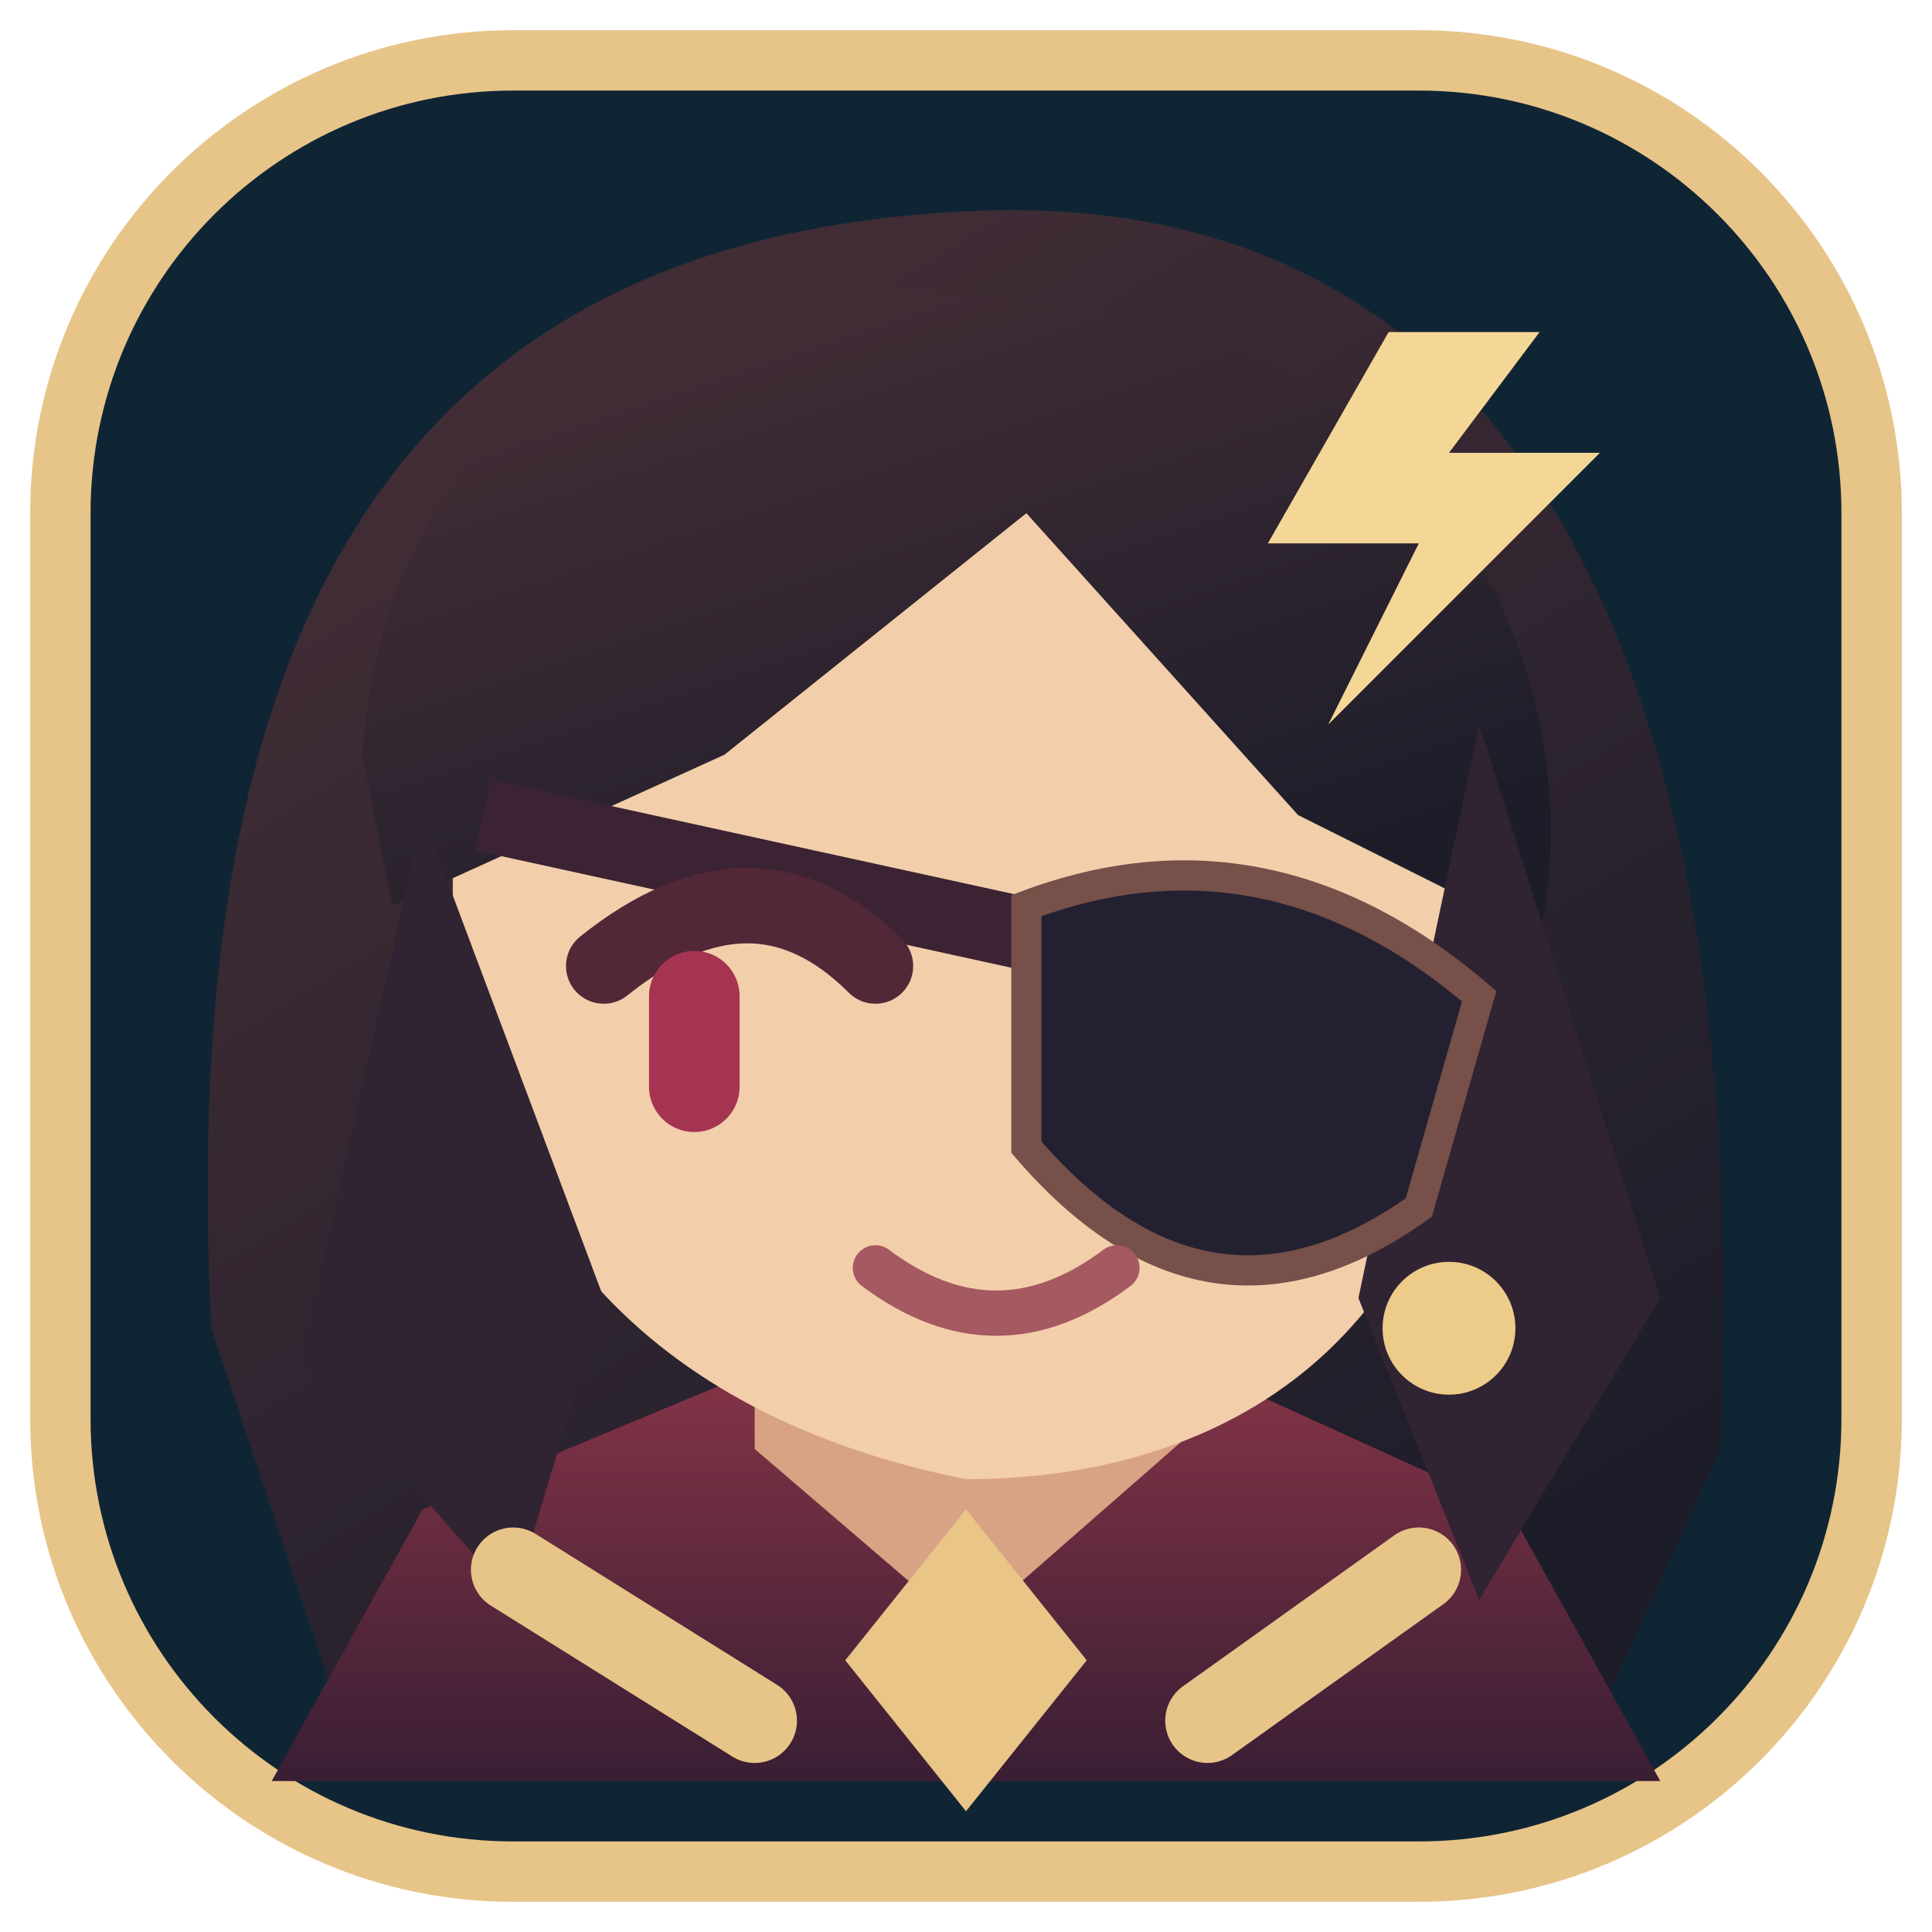
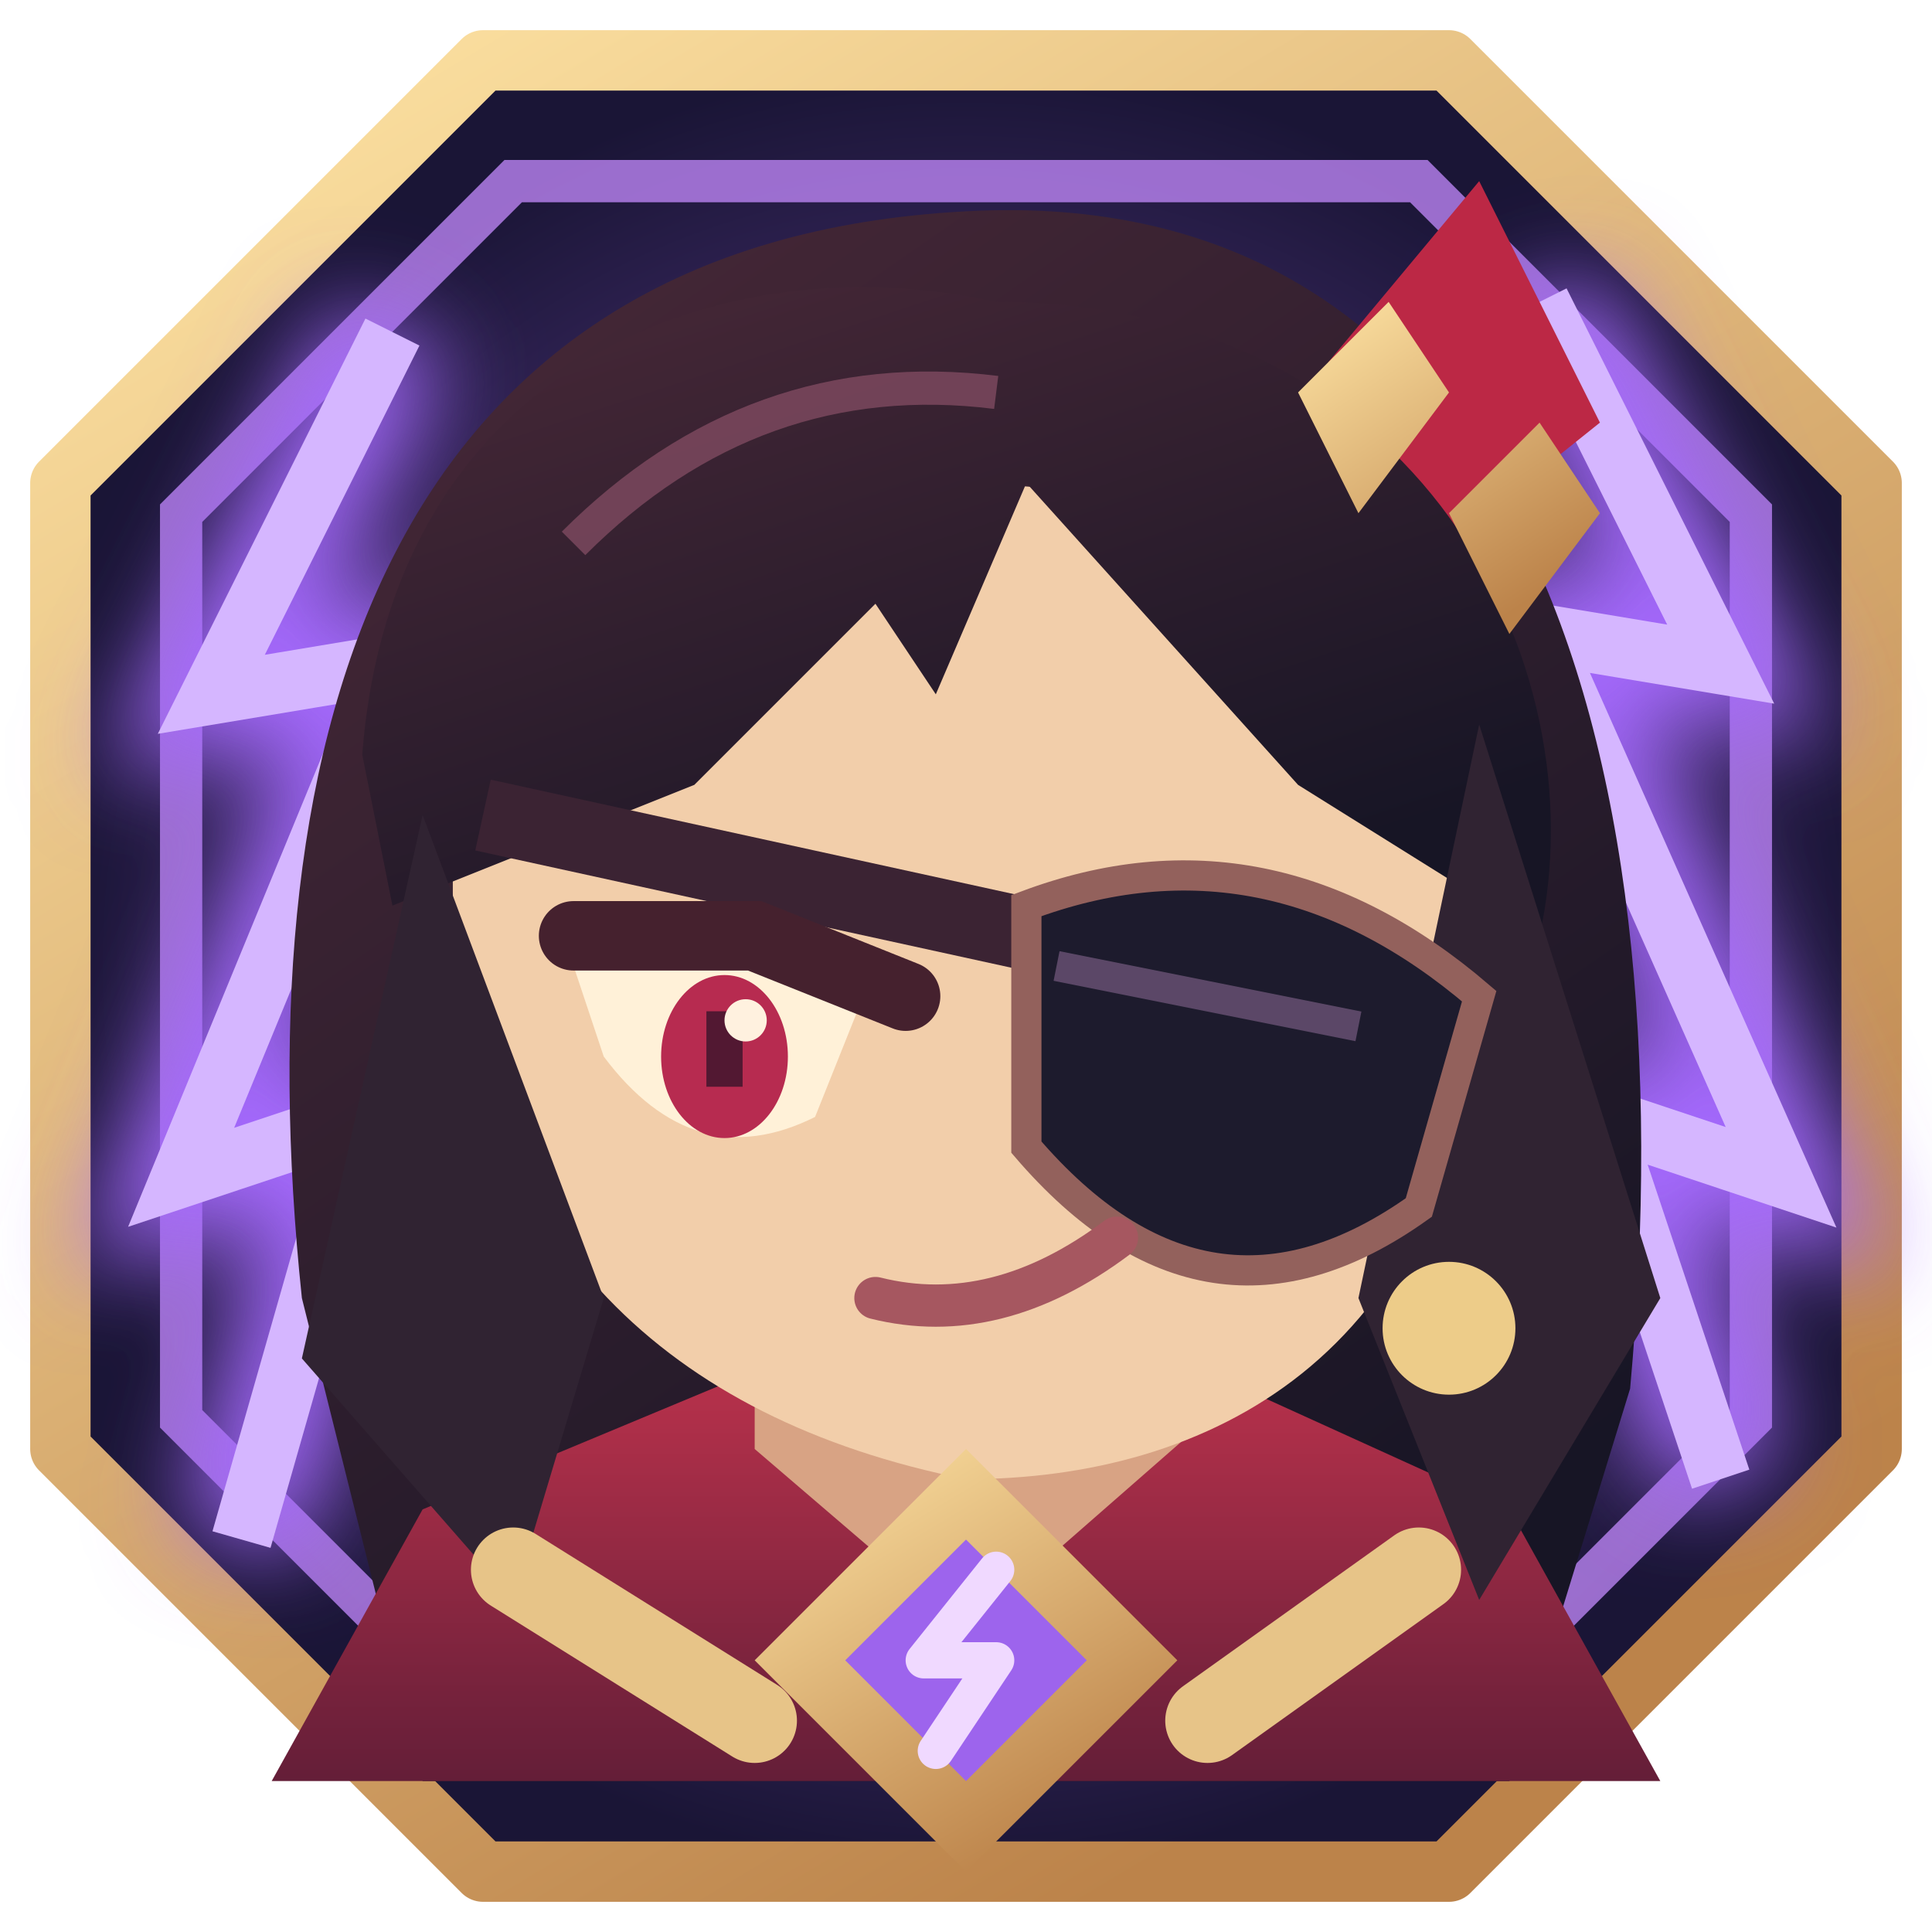
<svg xmlns="http://www.w3.org/2000/svg" viewBox="0 0 64 64">
  <defs>
    <linearGradient id="captain-red" x2="0" y2="1">
-       <stop stop-color="#873447" />
-       <stop offset="1" stop-color="#391e34" />
+       <stop stop-color="#bb324c" />
+       <stop offset="1" stop-color="#641e38" />
    </linearGradient>
    <linearGradient id="captain-hair" x2=".6" y2="1">
-       <stop stop-color="#493038" />
-       <stop offset="1" stop-color="#1d1d2a" />
+       <stop stop-color="#4a2938" />
+       <stop offset="1" stop-color="#171525" />
    </linearGradient>
+     <radialGradient id="electro-sky">
+       <stop stop-color="#754caf" />
+       <stop offset="1" stop-color="#1a1536" />
+     </radialGradient>
+     <linearGradient id="vision-gold" x2=".6" y2="1">
+       <stop stop-color="#ffe5a5" />
+       <stop offset="1" stop-color="#bc834a" />
+     </linearGradient>
+     <filter id="electro-glow" x="-50%" y="-50%" width="200%" height="200%">
+       <feGaussianBlur stdDeviation="1.6" />
+     </filter>
  </defs>
-   <rect x="2" y="2" width="60" height="60" rx="15" fill="#102534" stroke="#e7c488" stroke-width="2" />
-   <path d="M7 44C6 24 11 8 32 7 52 6 58 25 57 48L52 59H12Z" fill="url(#captain-hair)" />
+   <path d="M16 2H48L62 16V48L48 62H16L2 48V16Z" fill="url(#electro-sky)" stroke="url(#vision-gold)" stroke-width="2" stroke-linejoin="round" />
+   <path d="M17 6H47L58 17V47L47 58H17L6 47V17Z" fill="none" stroke="#ba83f2" stroke-width="1.4" opacity=".8" />
+   <g fill="none" stroke="#a66aff" stroke-width="4" stroke-linejoin="miter" filter="url(#electro-glow)">
+     <path d="M13 11 7 23 13 22 6 39 12 37 8 51M51 10 57 22 51 21 59 39 53 37 57 49" />
+   </g>
+   <g fill="none" stroke="#d5b6ff" stroke-width="2" stroke-linejoin="miter">
+     <path d="M13 11 7 23 13 22 6 39 12 37 8 51M51 10 57 22 51 21 59 39 53 37 57 49" />
+   </g>
+   <path d="M10 43C8 24 13 8 32 7 50 6 56 24 54 46L50 59H14Z" fill="url(#captain-hair)" />
+   <path d="M44 12 49 6 53 14 48 18Z" fill="#bc2845" />
  <path d="M9 59 14 50 26 45H39L50 50 55 59Z" fill="url(#captain-red)" />
  <path d="M25 41V48L32 54 40 47V39Z" fill="#d8a384" />
  <path d="M15 24C15 13 49 13 49 26V33C48 45 40 49 32 49 22 47 16 41 15 31Z" fill="#f2ceaa" />
-   <path d="M12 25C13 12 24 8 33 10 47 10 53 22 51 31L43 27 34 17 24 25 13 30Z" fill="url(#captain-hair)" />
+   <path d="M12 25C13 12 24 8 33 10 47 10 53 22 51 31L43 26 34 16 31 23 29 20 23 26 13 30Z" fill="url(#captain-hair)" />
+   <path d="M19 18Q25 12 33 13" fill="none" stroke="#895066" stroke-width="1.1" opacity=".7" />
  <path d="M14 27 20 43 17 53 10 45Z" fill="#302332" />
  <path d="M49 24 45 43 49 53 55 43Z" fill="#302332" />
  <path d="M16 27 48 34" fill="none" stroke="#3b2333" stroke-width="2.4" />
-   <path d="M34 30Q42 27 49 33L47 40Q40 45 34 38Z" fill="#232131" stroke="#765049" stroke-width="1" />
-   <path d="M20 32Q25 28 29 32" fill="none" stroke="#522737" stroke-width="2.5" stroke-linecap="round" />
-   <path d="M23 33V36" stroke="#a53452" stroke-width="3" stroke-linecap="round" />
-   <path d="M29 42Q33 45 37 42" fill="none" stroke="#a55960" stroke-width="1.5" stroke-linecap="round" />
-   <path d="M46 11 42 18 47 18 44 24 53 15 48 15 51 11Z" fill="#f4d697" />
+   <path d="M34 30Q42 27 49 33L47 40Q40 45 34 38Z" fill="#1d1b2d" stroke="#93615c" stroke-width="1" />
+   <path d="M35 32 45 34" stroke="#7c6086" stroke-width="1" opacity=".65" />
+   <path d="M19 32Q24 30 29 32L27 37Q23 39 20 35Z" fill="#fff1d8" />
+   <path d="M19 31 25 31 30 33" fill="none" stroke="#45212e" stroke-width="2.3" stroke-linecap="round" />
+   <ellipse cx="24" cy="35" rx="2.1" ry="2.7" fill="#b72b50" />
+   <path d="M24 33.5V36" stroke="#521832" stroke-width="1.2" />
+   <circle cx="24.7" cy="33.8" r=".7" fill="#fff1df" />
+   <path d="M29 43Q33 44 37 41" fill="none" stroke="#a65760" stroke-width="1.4" stroke-linecap="round" />
+   <path d="M43 13 46 10 48 13 45 17Z M48 17 51 14 53 17 50 21Z" fill="url(#vision-gold)" />
  <circle cx="48" cy="44" r="2.2" fill="#edcc89" />
  <path d="M17 52 25 57M47 52 40 57" stroke="#e7c488" stroke-width="2.8" stroke-linecap="round" />
-   <path d="m32 50 4 5-4 5-4-5Z" fill="#e9c587" />
+   <path d="m32 48 7 7-7 7-7-7Z" fill="url(#vision-gold)" />
+   <path d="m32 51 4 4-4 4-4-4Z" fill="#9d64ed" />
+   <path d="m33 52-2.4 3H33l-2 3" fill="none" stroke="#f0d9ff" stroke-width="1.2" stroke-linecap="round" stroke-linejoin="round" />
</svg>
